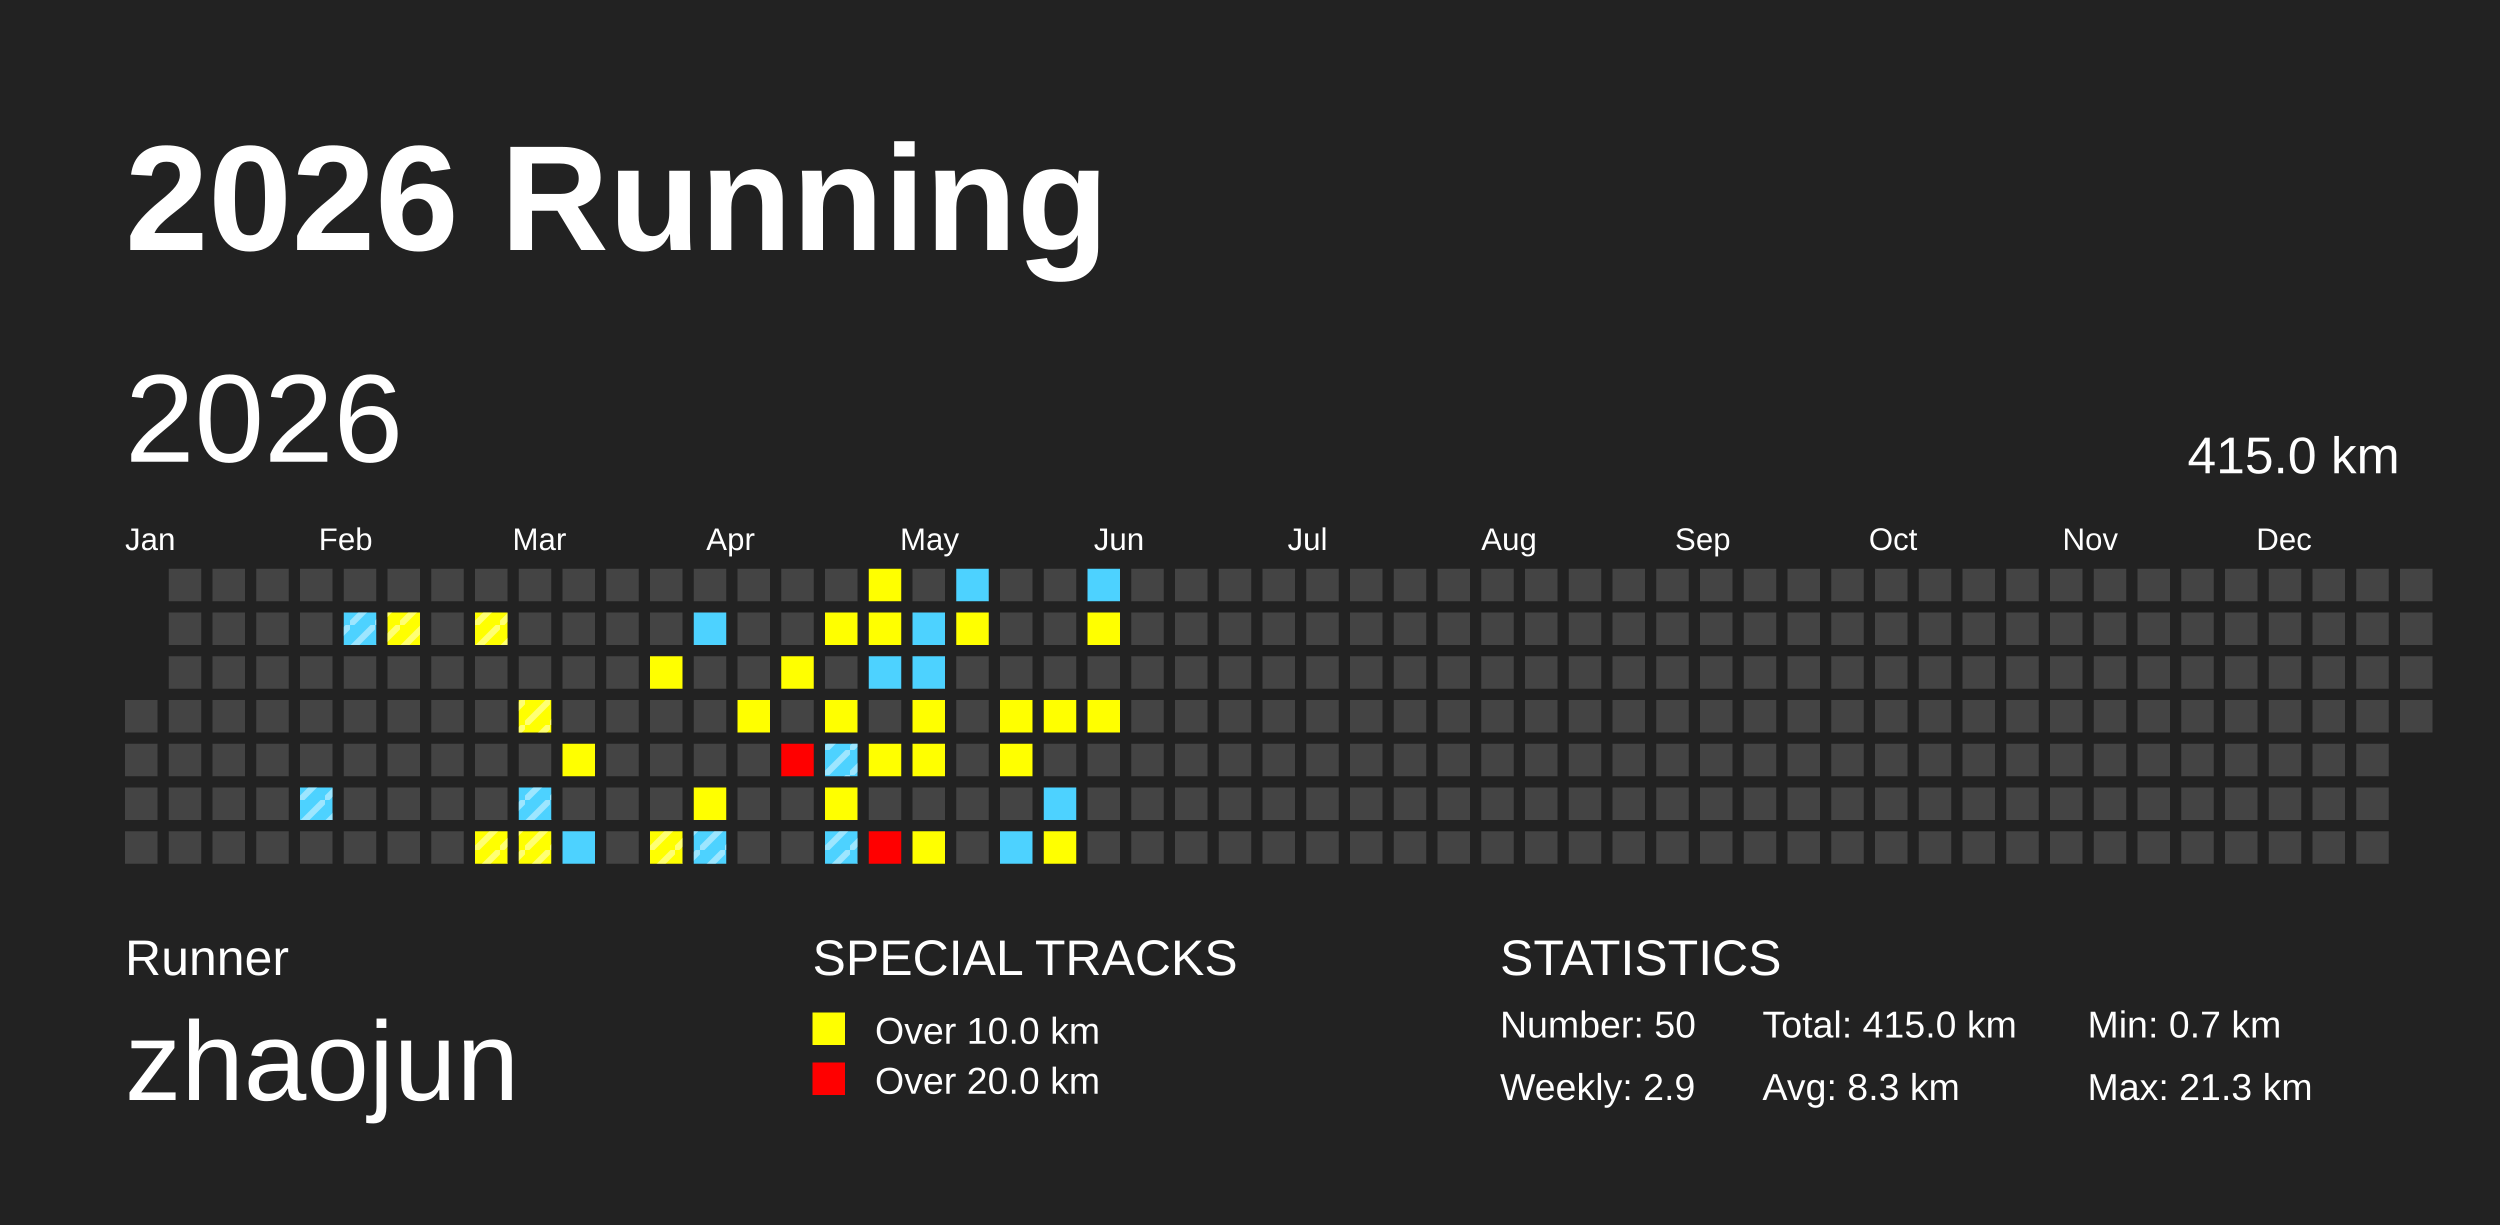
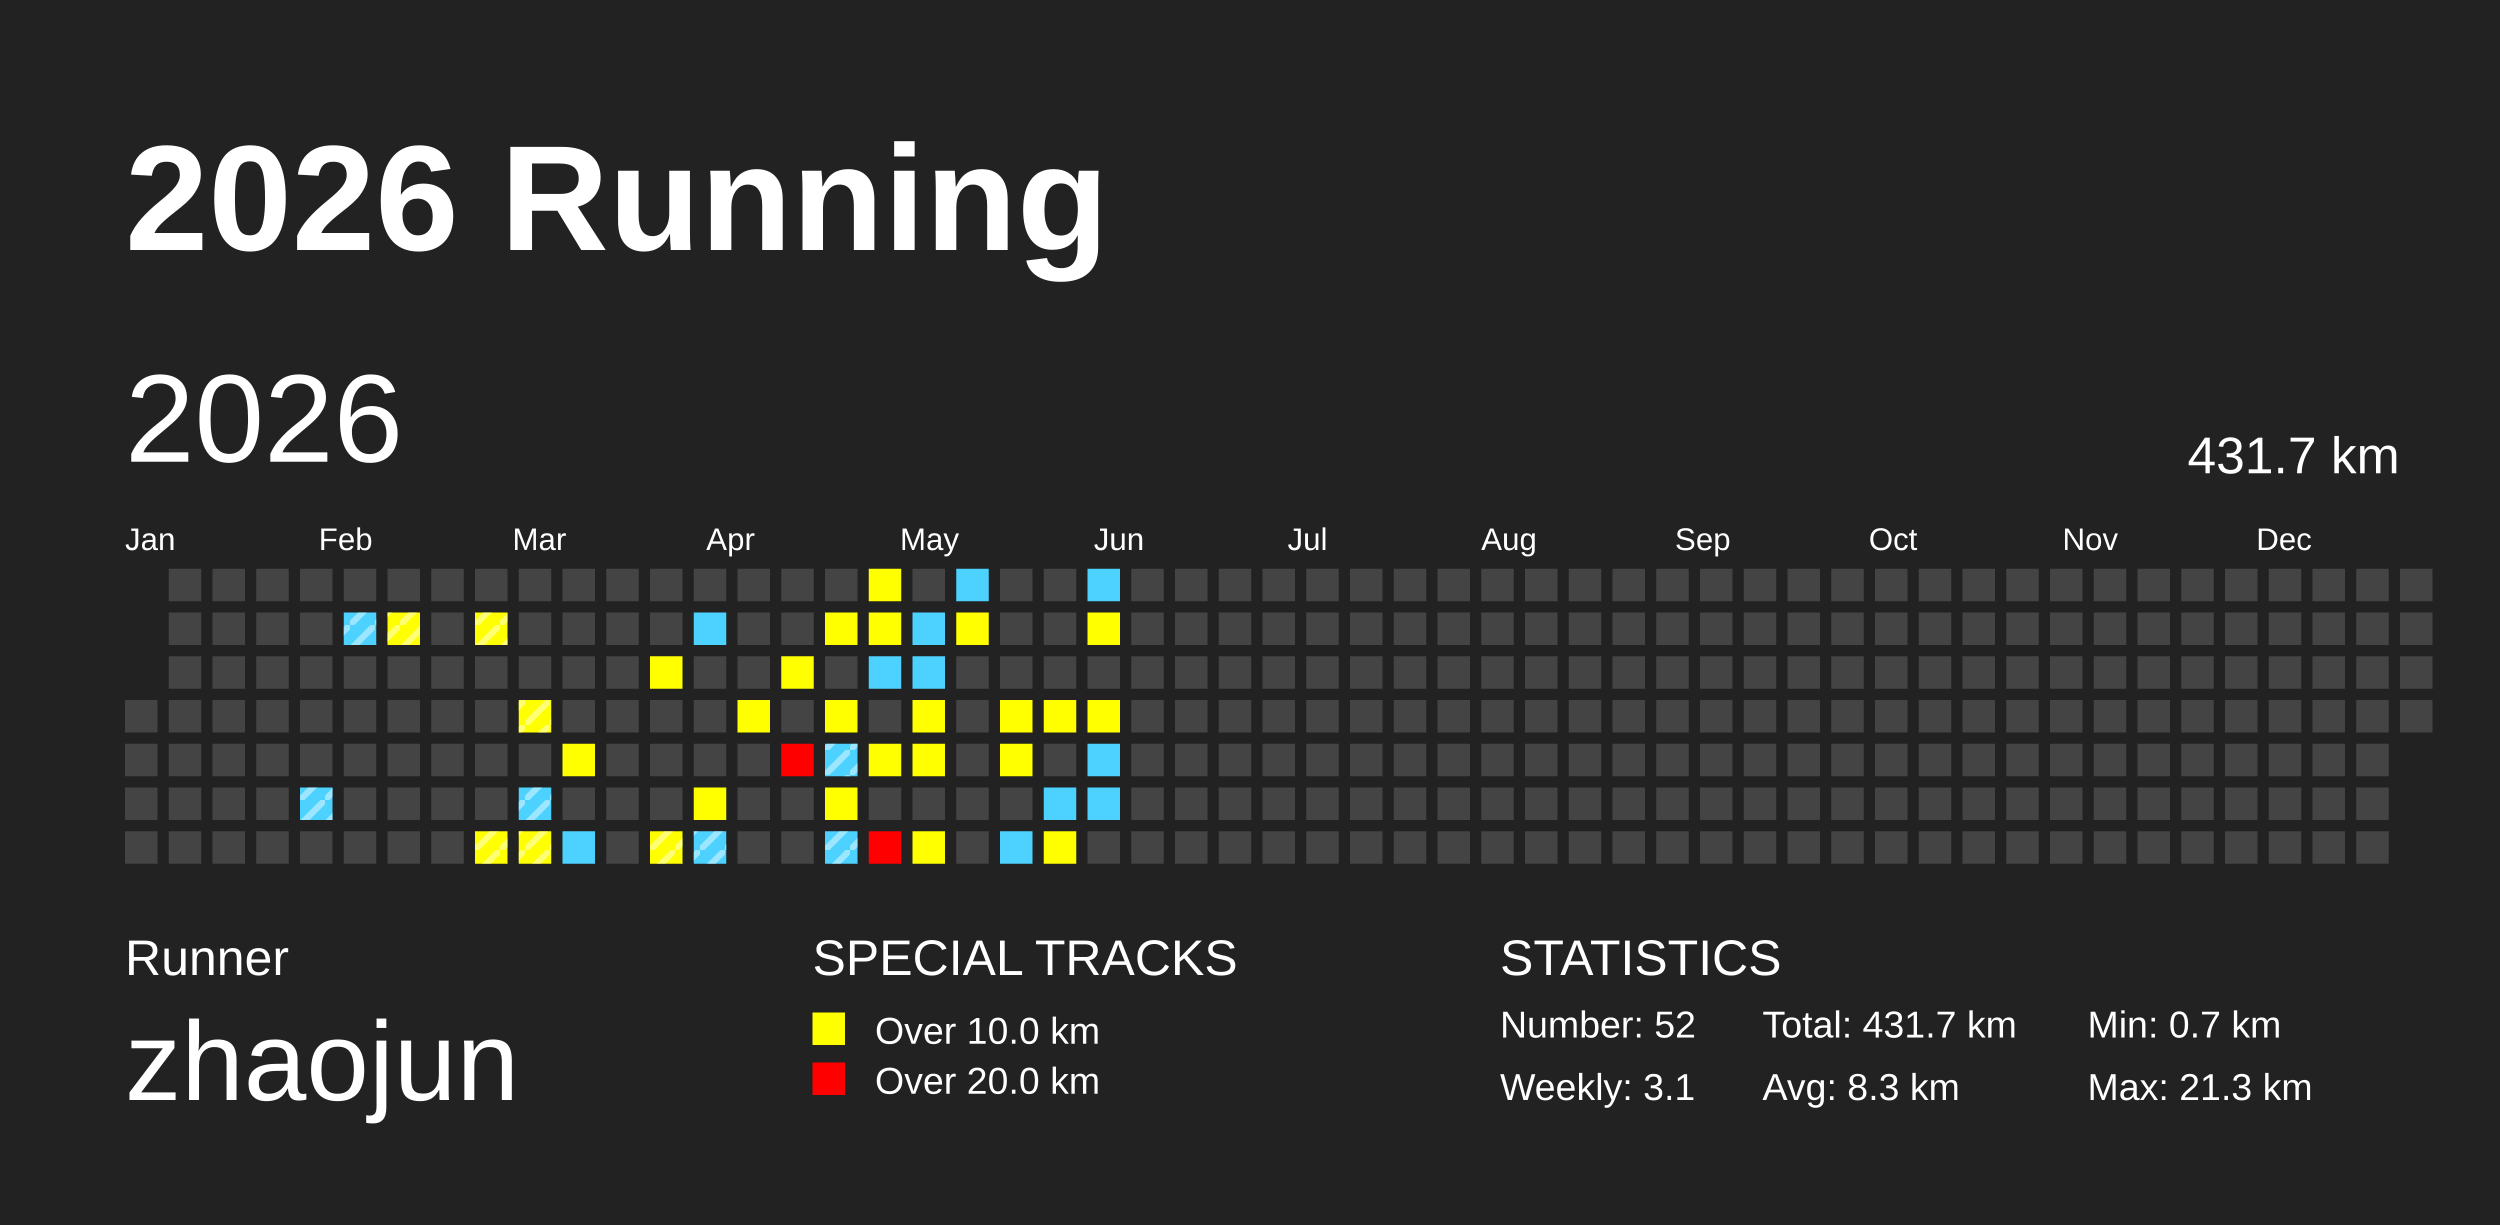
<svg xmlns="http://www.w3.org/2000/svg" baseProfile="full" height="98mm" version="1.1" viewBox="0,0,200,98" width="200mm">
  <defs>
    <pattern height="2" id="indoor-stripe" patternUnits="userSpaceOnUse" width="2">
      <line stroke="white" stroke-opacity="0.45" stroke-width="0.5" x1="0" x2="2" y1="2" y2="0" />
    </pattern>
  </defs>
  <rect fill="#222222" height="98" width="200" x="0" y="0" />
  <text fill="#FFFFFF" style="font-size:12px; font-family:Arial; font-weight:bold;" x="10" y="20">2026 Running</text>
  <text fill="#FFFFFF" style="font-size:4px; font-family:Arial" x="10" y="78">Runner</text>
  <text fill="#FFFFFF" style="font-size:9px; font-family:Arial" x="10" y="88">zhaojun</text>
  <text fill="#FFFFFF" style="font-size:4px; font-family:Arial" x="65" y="78">SPECIAL TRACKS</text>
  <rect fill="yellow" height="2.6" width="2.6" x="65" y="81" />
  <text fill="#FFFFFF" style="font-size:3px; font-family:Arial" x="70" y="83.5">Over 10.0 km</text>
  <rect fill="red" height="2.6" width="2.6" x="65" y="85" />
  <text fill="#FFFFFF" style="font-size:3px; font-family:Arial" x="70" y="87.5">Over 20.0 km</text>
  <text fill="#FFFFFF" style="font-size:4px; font-family:Arial" x="120" y="78">STATISTICS</text>
-   <text fill="#FFFFFF" style="font-size:3px; font-family:Arial" x="120" y="83">Number: 50</text>
-   <text fill="#FFFFFF" style="font-size:3px; font-family:Arial" x="120" y="88">Weekly: 2.9</text>
-   <text fill="#FFFFFF" style="font-size:3px; font-family:Arial" x="141" y="83">Total: 415.0 km</text>
+   <text fill="#FFFFFF" style="font-size:3px; font-family:Arial" x="120" y="83">Number: 52</text>
+   <text fill="#FFFFFF" style="font-size:3px; font-family:Arial" x="120" y="88">Weekly: 3.1</text>
+   <text fill="#FFFFFF" style="font-size:3px; font-family:Arial" x="141" y="83">Total: 431.7 km</text>
  <text fill="#FFFFFF" style="font-size:3px; font-family:Arial" x="141" y="88">Avg: 8.3 km</text>
  <text fill="#FFFFFF" style="font-size:3px; font-family:Arial" x="167" y="83">Min: 0.7 km</text>
  <text fill="#FFFFFF" style="font-size:3px; font-family:Arial" x="167" y="88">Max: 21.3 km</text>
  <text dominant-baseline="hanging" fill="#FFFFFF" style="font-size:10.0px; font-family:Arial;" x="10" y="30">2026</text>
-   <text dominant-baseline="hanging" fill="#FFFFFF" style="font-size:4.125px; font-family:Arial;" x="175" y="35">415.0 km</text>
+   <text dominant-baseline="hanging" fill="#FFFFFF" style="font-size:4.125px; font-family:Arial;" x="175" y="35">431.7 km</text>
  <text fill="#FFFFFF" style="font-size:2.5px; font-family:Arial" x="10.0" y="44">Jan</text>
  <text fill="#FFFFFF" style="font-size:2.5px; font-family:Arial" x="25.5" y="44">Feb</text>
  <text fill="#FFFFFF" style="font-size:2.5px; font-family:Arial" x="41.0" y="44">Mar</text>
  <text fill="#FFFFFF" style="font-size:2.5px; font-family:Arial" x="56.5" y="44">Apr</text>
  <text fill="#FFFFFF" style="font-size:2.5px; font-family:Arial" x="72.0" y="44">May</text>
  <text fill="#FFFFFF" style="font-size:2.5px; font-family:Arial" x="87.5" y="44">Jun</text>
  <text fill="#FFFFFF" style="font-size:2.5px; font-family:Arial" x="103.0" y="44">Jul</text>
  <text fill="#FFFFFF" style="font-size:2.5px; font-family:Arial" x="118.5" y="44">Aug</text>
  <text fill="#FFFFFF" style="font-size:2.5px; font-family:Arial" x="134.0" y="44">Sep</text>
  <text fill="#FFFFFF" style="font-size:2.5px; font-family:Arial" x="149.5" y="44">Oct</text>
  <text fill="#FFFFFF" style="font-size:2.5px; font-family:Arial" x="165.0" y="44">Nov</text>
  <text fill="#FFFFFF" style="font-size:2.5px; font-family:Arial" x="180.5" y="44">Dec</text>
  <rect fill="#444444" height="2.6" width="2.6" x="10.0" y="56.0" />
  <rect fill="#444444" height="2.6" width="2.6" x="10.0" y="59.5" />
  <rect fill="#444444" height="2.6" width="2.6" x="10.0" y="63.0" />
  <rect fill="#444444" height="2.6" width="2.6" x="10.0" y="66.5" />
  <rect fill="#444444" height="2.6" width="2.6" x="13.5" y="45.5" />
  <rect fill="#444444" height="2.6" width="2.6" x="13.5" y="49.0" />
  <rect fill="#444444" height="2.6" width="2.6" x="13.5" y="52.5" />
  <rect fill="#444444" height="2.6" width="2.6" x="13.5" y="56.0" />
  <rect fill="#444444" height="2.6" width="2.6" x="13.5" y="59.5" />
  <rect fill="#444444" height="2.6" width="2.6" x="13.5" y="63.0" />
  <rect fill="#444444" height="2.6" width="2.6" x="13.5" y="66.5" />
  <rect fill="#444444" height="2.6" width="2.6" x="17.0" y="45.5" />
  <rect fill="#444444" height="2.6" width="2.6" x="17.0" y="49.0" />
  <rect fill="#444444" height="2.6" width="2.6" x="17.0" y="52.5" />
  <rect fill="#444444" height="2.6" width="2.6" x="17.0" y="56.0" />
  <rect fill="#444444" height="2.6" width="2.6" x="17.0" y="59.5" />
  <rect fill="#444444" height="2.6" width="2.6" x="17.0" y="63.0" />
  <rect fill="#444444" height="2.6" width="2.6" x="17.0" y="66.5" />
  <rect fill="#444444" height="2.6" width="2.6" x="20.5" y="45.5" />
  <rect fill="#444444" height="2.6" width="2.6" x="20.5" y="49.0" />
  <rect fill="#444444" height="2.6" width="2.6" x="20.5" y="52.5" />
  <rect fill="#444444" height="2.6" width="2.6" x="20.5" y="56.0" />
  <rect fill="#444444" height="2.6" width="2.6" x="20.5" y="59.5" />
  <rect fill="#444444" height="2.6" width="2.6" x="20.5" y="63.0" />
  <rect fill="#444444" height="2.6" width="2.6" x="20.5" y="66.5" />
  <rect fill="#444444" height="2.6" width="2.6" x="24.0" y="45.5" />
  <rect fill="#444444" height="2.6" width="2.6" x="24.0" y="49.0" />
  <rect fill="#444444" height="2.6" width="2.6" x="24.0" y="52.5" />
  <rect fill="#444444" height="2.6" width="2.6" x="24.0" y="56.0" />
  <rect fill="#444444" height="2.6" width="2.6" x="24.0" y="59.5" />
  <rect fill="#4dd2ff" height="2.6" width="2.6" x="24.0" y="63.0" />
  <rect fill="url(#indoor-stripe)" height="2.6" style="pointer-events: none;" width="2.6" x="24.0" y="63.0" />
  <rect fill="#444444" height="2.6" width="2.6" x="24.0" y="66.5" />
  <rect fill="#444444" height="2.6" width="2.6" x="27.5" y="45.5" />
  <rect fill="#4dd2ff" height="2.6" width="2.6" x="27.5" y="49.0" />
  <rect fill="url(#indoor-stripe)" height="2.6" style="pointer-events: none;" width="2.6" x="27.5" y="49.0" />
  <rect fill="#444444" height="2.6" width="2.6" x="27.5" y="52.5" />
  <rect fill="#444444" height="2.6" width="2.6" x="27.5" y="56.0" />
  <rect fill="#444444" height="2.6" width="2.6" x="27.5" y="59.5" />
  <rect fill="#444444" height="2.6" width="2.6" x="27.5" y="63.0" />
  <rect fill="#444444" height="2.6" width="2.6" x="27.5" y="66.5" />
  <rect fill="#444444" height="2.6" width="2.6" x="31.0" y="45.5" />
  <rect fill="yellow" height="2.6" width="2.6" x="31.0" y="49.0" />
  <rect fill="url(#indoor-stripe)" height="2.6" style="pointer-events: none;" width="2.6" x="31.0" y="49.0" />
  <rect fill="#444444" height="2.6" width="2.6" x="31.0" y="52.5" />
  <rect fill="#444444" height="2.6" width="2.6" x="31.0" y="56.0" />
  <rect fill="#444444" height="2.6" width="2.6" x="31.0" y="59.5" />
  <rect fill="#444444" height="2.6" width="2.6" x="31.0" y="63.0" />
  <rect fill="#444444" height="2.6" width="2.6" x="31.0" y="66.5" />
  <rect fill="#444444" height="2.6" width="2.6" x="34.5" y="45.5" />
  <rect fill="#444444" height="2.6" width="2.6" x="34.5" y="49.0" />
  <rect fill="#444444" height="2.6" width="2.6" x="34.5" y="52.5" />
  <rect fill="#444444" height="2.6" width="2.6" x="34.5" y="56.0" />
  <rect fill="#444444" height="2.6" width="2.6" x="34.5" y="59.5" />
  <rect fill="#444444" height="2.6" width="2.6" x="34.5" y="63.0" />
  <rect fill="#444444" height="2.6" width="2.6" x="34.5" y="66.5" />
  <rect fill="#444444" height="2.6" width="2.6" x="38.0" y="45.5" />
  <rect fill="yellow" height="2.6" width="2.6" x="38.0" y="49.0" />
  <rect fill="url(#indoor-stripe)" height="2.6" style="pointer-events: none;" width="2.6" x="38.0" y="49.0" />
  <rect fill="#444444" height="2.6" width="2.6" x="38.0" y="52.5" />
  <rect fill="#444444" height="2.6" width="2.6" x="38.0" y="56.0" />
  <rect fill="#444444" height="2.6" width="2.6" x="38.0" y="59.5" />
  <rect fill="#444444" height="2.6" width="2.6" x="38.0" y="63.0" />
  <rect fill="yellow" height="2.6" width="2.6" x="38.0" y="66.5" />
  <rect fill="url(#indoor-stripe)" height="2.6" style="pointer-events: none;" width="2.6" x="38.0" y="66.5" />
  <rect fill="#444444" height="2.6" width="2.6" x="41.5" y="45.5" />
  <rect fill="#444444" height="2.6" width="2.6" x="41.5" y="49.0" />
  <rect fill="#444444" height="2.6" width="2.6" x="41.5" y="52.5" />
  <rect fill="yellow" height="2.6" width="2.6" x="41.5" y="56.0" />
  <rect fill="url(#indoor-stripe)" height="2.6" style="pointer-events: none;" width="2.6" x="41.5" y="56.0" />
  <rect fill="#444444" height="2.6" width="2.6" x="41.5" y="59.5" />
  <rect fill="#4dd2ff" height="2.6" width="2.6" x="41.5" y="63.0" />
  <rect fill="url(#indoor-stripe)" height="2.6" style="pointer-events: none;" width="2.6" x="41.5" y="63.0" />
  <rect fill="yellow" height="2.6" width="2.6" x="41.5" y="66.5" />
  <rect fill="url(#indoor-stripe)" height="2.6" style="pointer-events: none;" width="2.6" x="41.5" y="66.5" />
  <rect fill="#444444" height="2.6" width="2.6" x="45.0" y="45.5" />
  <rect fill="#444444" height="2.6" width="2.6" x="45.0" y="49.0" />
  <rect fill="#444444" height="2.6" width="2.6" x="45.0" y="52.5" />
  <rect fill="#444444" height="2.6" width="2.6" x="45.0" y="56.0" />
  <rect fill="yellow" height="2.6" width="2.6" x="45.0" y="59.5" />
  <rect fill="#444444" height="2.6" width="2.6" x="45.0" y="63.0" />
  <rect fill="#4dd2ff" height="2.6" width="2.6" x="45.0" y="66.5" />
  <rect fill="#444444" height="2.6" width="2.6" x="48.5" y="45.5" />
  <rect fill="#444444" height="2.6" width="2.6" x="48.5" y="49.0" />
  <rect fill="#444444" height="2.6" width="2.6" x="48.5" y="52.5" />
  <rect fill="#444444" height="2.6" width="2.6" x="48.5" y="56.0" />
  <rect fill="#444444" height="2.6" width="2.6" x="48.5" y="59.5" />
  <rect fill="#444444" height="2.6" width="2.6" x="48.5" y="63.0" />
  <rect fill="#444444" height="2.6" width="2.6" x="48.5" y="66.5" />
  <rect fill="#444444" height="2.6" width="2.6" x="52.0" y="45.5" />
  <rect fill="#444444" height="2.6" width="2.6" x="52.0" y="49.0" />
  <rect fill="yellow" height="2.6" width="2.6" x="52.0" y="52.5" />
  <rect fill="#444444" height="2.6" width="2.6" x="52.0" y="56.0" />
  <rect fill="#444444" height="2.6" width="2.6" x="52.0" y="59.5" />
  <rect fill="#444444" height="2.6" width="2.6" x="52.0" y="63.0" />
  <rect fill="yellow" height="2.6" width="2.6" x="52.0" y="66.5" />
  <rect fill="url(#indoor-stripe)" height="2.6" style="pointer-events: none;" width="2.6" x="52.0" y="66.5" />
  <rect fill="#444444" height="2.6" width="2.6" x="55.5" y="45.5" />
  <rect fill="#4dd2ff" height="2.6" width="2.6" x="55.5" y="49.0" />
  <rect fill="#444444" height="2.6" width="2.6" x="55.5" y="52.5" />
  <rect fill="#444444" height="2.6" width="2.6" x="55.5" y="56.0" />
  <rect fill="#444444" height="2.6" width="2.6" x="55.5" y="59.5" />
  <rect fill="yellow" height="2.6" width="2.6" x="55.5" y="63.0" />
  <rect fill="#4dd2ff" height="2.6" width="2.6" x="55.5" y="66.5" />
  <rect fill="url(#indoor-stripe)" height="2.6" style="pointer-events: none;" width="2.6" x="55.5" y="66.5" />
  <rect fill="#444444" height="2.6" width="2.6" x="59.0" y="45.5" />
  <rect fill="#444444" height="2.6" width="2.6" x="59.0" y="49.0" />
  <rect fill="#444444" height="2.6" width="2.6" x="59.0" y="52.5" />
  <rect fill="yellow" height="2.6" width="2.6" x="59.0" y="56.0" />
  <rect fill="#444444" height="2.6" width="2.6" x="59.0" y="59.5" />
  <rect fill="#444444" height="2.6" width="2.6" x="59.0" y="63.0" />
  <rect fill="#444444" height="2.6" width="2.6" x="59.0" y="66.5" />
  <rect fill="#444444" height="2.6" width="2.6" x="62.5" y="45.5" />
  <rect fill="#444444" height="2.6" width="2.6" x="62.5" y="49.0" />
  <rect fill="yellow" height="2.6" width="2.6" x="62.5" y="52.5" />
  <rect fill="#444444" height="2.6" width="2.6" x="62.5" y="56.0" />
  <rect fill="red" height="2.6" width="2.6" x="62.5" y="59.5" />
  <rect fill="#444444" height="2.6" width="2.6" x="62.5" y="63.0" />
  <rect fill="#444444" height="2.6" width="2.6" x="62.5" y="66.5" />
  <rect fill="#444444" height="2.6" width="2.6" x="66.0" y="45.5" />
  <rect fill="yellow" height="2.6" width="2.6" x="66.0" y="49.0" />
  <rect fill="#444444" height="2.6" width="2.6" x="66.0" y="52.5" />
  <rect fill="yellow" height="2.6" width="2.6" x="66.0" y="56.0" />
  <rect fill="#4dd2ff" height="2.6" width="2.6" x="66.0" y="59.5" />
  <rect fill="url(#indoor-stripe)" height="2.6" style="pointer-events: none;" width="2.6" x="66.0" y="59.5" />
  <rect fill="yellow" height="2.6" width="2.6" x="66.0" y="63.0" />
  <rect fill="#4dd2ff" height="2.6" width="2.6" x="66.0" y="66.5" />
  <rect fill="url(#indoor-stripe)" height="2.6" style="pointer-events: none;" width="2.6" x="66.0" y="66.5" />
  <rect fill="yellow" height="2.6" width="2.6" x="69.5" y="45.5" />
  <rect fill="yellow" height="2.6" width="2.6" x="69.5" y="49.0" />
  <rect fill="#4dd2ff" height="2.6" width="2.6" x="69.5" y="52.5" />
  <rect fill="#444444" height="2.6" width="2.6" x="69.5" y="56.0" />
  <rect fill="yellow" height="2.6" width="2.6" x="69.5" y="59.5" />
  <rect fill="#444444" height="2.6" width="2.6" x="69.5" y="63.0" />
  <rect fill="red" height="2.6" width="2.6" x="69.5" y="66.5" />
  <rect fill="#444444" height="2.6" width="2.6" x="73.0" y="45.5" />
  <rect fill="#4dd2ff" height="2.6" width="2.6" x="73.0" y="49.0" />
  <rect fill="#4dd2ff" height="2.6" width="2.6" x="73.0" y="52.5" />
  <rect fill="yellow" height="2.6" width="2.6" x="73.0" y="56.0" />
  <rect fill="yellow" height="2.6" width="2.6" x="73.0" y="59.5" />
  <rect fill="#444444" height="2.6" width="2.6" x="73.0" y="63.0" />
  <rect fill="yellow" height="2.6" width="2.6" x="73.0" y="66.5" />
  <rect fill="#4dd2ff" height="2.6" width="2.6" x="76.5" y="45.5" />
  <rect fill="yellow" height="2.6" width="2.6" x="76.5" y="49.0" />
  <rect fill="#444444" height="2.6" width="2.6" x="76.5" y="52.5" />
  <rect fill="#444444" height="2.6" width="2.6" x="76.5" y="56.0" />
  <rect fill="#444444" height="2.6" width="2.6" x="76.5" y="59.5" />
  <rect fill="#444444" height="2.6" width="2.6" x="76.5" y="63.0" />
  <rect fill="#444444" height="2.6" width="2.6" x="76.5" y="66.5" />
  <rect fill="#444444" height="2.6" width="2.6" x="80.0" y="45.5" />
  <rect fill="#444444" height="2.6" width="2.6" x="80.0" y="49.0" />
  <rect fill="#444444" height="2.6" width="2.6" x="80.0" y="52.5" />
  <rect fill="yellow" height="2.6" width="2.6" x="80.0" y="56.0" />
  <rect fill="yellow" height="2.6" width="2.6" x="80.0" y="59.5" />
  <rect fill="#444444" height="2.6" width="2.6" x="80.0" y="63.0" />
  <rect fill="#4dd2ff" height="2.6" width="2.6" x="80.0" y="66.5" />
  <rect fill="#444444" height="2.6" width="2.6" x="83.5" y="45.5" />
  <rect fill="#444444" height="2.6" width="2.6" x="83.5" y="49.0" />
  <rect fill="#444444" height="2.6" width="2.6" x="83.5" y="52.5" />
  <rect fill="yellow" height="2.6" width="2.6" x="83.5" y="56.0" />
  <rect fill="#444444" height="2.6" width="2.6" x="83.5" y="59.5" />
  <rect fill="#4dd2ff" height="2.6" width="2.6" x="83.5" y="63.0" />
  <rect fill="yellow" height="2.6" width="2.6" x="83.5" y="66.5" />
  <rect fill="#4dd2ff" height="2.6" width="2.6" x="87.0" y="45.5" />
  <rect fill="yellow" height="2.6" width="2.6" x="87.0" y="49.0" />
  <rect fill="#444444" height="2.6" width="2.6" x="87.0" y="52.5" />
  <rect fill="yellow" height="2.6" width="2.6" x="87.0" y="56.0" />
-   <rect fill="#444444" height="2.6" width="2.6" x="87.0" y="59.5" />
-   <rect fill="#444444" height="2.6" width="2.6" x="87.0" y="63.0" />
+   <rect fill="#4dd2ff" height="2.6" width="2.6" x="87.0" y="59.5" />
+   <rect fill="#4dd2ff" height="2.6" width="2.6" x="87.0" y="63.0" />
  <rect fill="#444444" height="2.6" width="2.6" x="87.0" y="66.5" />
  <rect fill="#444444" height="2.6" width="2.6" x="90.5" y="45.5" />
  <rect fill="#444444" height="2.6" width="2.6" x="90.5" y="49.0" />
  <rect fill="#444444" height="2.6" width="2.6" x="90.5" y="52.5" />
  <rect fill="#444444" height="2.6" width="2.6" x="90.5" y="56.0" />
  <rect fill="#444444" height="2.6" width="2.6" x="90.5" y="59.5" />
  <rect fill="#444444" height="2.6" width="2.6" x="90.5" y="63.0" />
  <rect fill="#444444" height="2.6" width="2.6" x="90.5" y="66.5" />
  <rect fill="#444444" height="2.6" width="2.6" x="94.0" y="45.5" />
  <rect fill="#444444" height="2.6" width="2.6" x="94.0" y="49.0" />
  <rect fill="#444444" height="2.6" width="2.6" x="94.0" y="52.5" />
  <rect fill="#444444" height="2.6" width="2.6" x="94.0" y="56.0" />
  <rect fill="#444444" height="2.6" width="2.6" x="94.0" y="59.5" />
  <rect fill="#444444" height="2.6" width="2.6" x="94.0" y="63.0" />
  <rect fill="#444444" height="2.6" width="2.6" x="94.0" y="66.5" />
  <rect fill="#444444" height="2.6" width="2.6" x="97.5" y="45.5" />
  <rect fill="#444444" height="2.6" width="2.6" x="97.5" y="49.0" />
  <rect fill="#444444" height="2.6" width="2.6" x="97.5" y="52.5" />
  <rect fill="#444444" height="2.6" width="2.6" x="97.5" y="56.0" />
  <rect fill="#444444" height="2.6" width="2.6" x="97.5" y="59.5" />
  <rect fill="#444444" height="2.6" width="2.6" x="97.5" y="63.0" />
  <rect fill="#444444" height="2.6" width="2.6" x="97.5" y="66.5" />
  <rect fill="#444444" height="2.6" width="2.6" x="101.0" y="45.5" />
  <rect fill="#444444" height="2.6" width="2.6" x="101.0" y="49.0" />
  <rect fill="#444444" height="2.6" width="2.6" x="101.0" y="52.5" />
  <rect fill="#444444" height="2.6" width="2.6" x="101.0" y="56.0" />
  <rect fill="#444444" height="2.6" width="2.6" x="101.0" y="59.5" />
  <rect fill="#444444" height="2.6" width="2.6" x="101.0" y="63.0" />
  <rect fill="#444444" height="2.6" width="2.6" x="101.0" y="66.5" />
  <rect fill="#444444" height="2.6" width="2.6" x="104.5" y="45.5" />
  <rect fill="#444444" height="2.6" width="2.6" x="104.5" y="49.0" />
  <rect fill="#444444" height="2.6" width="2.6" x="104.5" y="52.5" />
  <rect fill="#444444" height="2.6" width="2.6" x="104.5" y="56.0" />
  <rect fill="#444444" height="2.6" width="2.6" x="104.5" y="59.5" />
  <rect fill="#444444" height="2.6" width="2.6" x="104.5" y="63.0" />
  <rect fill="#444444" height="2.6" width="2.6" x="104.5" y="66.5" />
  <rect fill="#444444" height="2.6" width="2.6" x="108.0" y="45.5" />
  <rect fill="#444444" height="2.6" width="2.6" x="108.0" y="49.0" />
  <rect fill="#444444" height="2.6" width="2.6" x="108.0" y="52.5" />
  <rect fill="#444444" height="2.6" width="2.6" x="108.0" y="56.0" />
  <rect fill="#444444" height="2.6" width="2.6" x="108.0" y="59.5" />
  <rect fill="#444444" height="2.6" width="2.6" x="108.0" y="63.0" />
  <rect fill="#444444" height="2.6" width="2.6" x="108.0" y="66.5" />
  <rect fill="#444444" height="2.6" width="2.6" x="111.5" y="45.5" />
  <rect fill="#444444" height="2.6" width="2.6" x="111.5" y="49.0" />
  <rect fill="#444444" height="2.6" width="2.6" x="111.5" y="52.5" />
  <rect fill="#444444" height="2.6" width="2.6" x="111.5" y="56.0" />
  <rect fill="#444444" height="2.6" width="2.6" x="111.5" y="59.5" />
  <rect fill="#444444" height="2.6" width="2.6" x="111.5" y="63.0" />
  <rect fill="#444444" height="2.6" width="2.6" x="111.5" y="66.5" />
  <rect fill="#444444" height="2.6" width="2.6" x="115.0" y="45.5" />
  <rect fill="#444444" height="2.6" width="2.6" x="115.0" y="49.0" />
  <rect fill="#444444" height="2.6" width="2.6" x="115.0" y="52.5" />
  <rect fill="#444444" height="2.6" width="2.6" x="115.0" y="56.0" />
  <rect fill="#444444" height="2.6" width="2.6" x="115.0" y="59.5" />
  <rect fill="#444444" height="2.6" width="2.6" x="115.0" y="63.0" />
  <rect fill="#444444" height="2.6" width="2.6" x="115.0" y="66.5" />
  <rect fill="#444444" height="2.6" width="2.6" x="118.5" y="45.5" />
  <rect fill="#444444" height="2.6" width="2.6" x="118.5" y="49.0" />
  <rect fill="#444444" height="2.6" width="2.6" x="118.5" y="52.5" />
  <rect fill="#444444" height="2.6" width="2.6" x="118.5" y="56.0" />
  <rect fill="#444444" height="2.6" width="2.6" x="118.5" y="59.5" />
  <rect fill="#444444" height="2.6" width="2.6" x="118.5" y="63.0" />
  <rect fill="#444444" height="2.6" width="2.6" x="118.5" y="66.5" />
  <rect fill="#444444" height="2.6" width="2.6" x="122.0" y="45.5" />
  <rect fill="#444444" height="2.6" width="2.6" x="122.0" y="49.0" />
  <rect fill="#444444" height="2.6" width="2.6" x="122.0" y="52.5" />
  <rect fill="#444444" height="2.6" width="2.6" x="122.0" y="56.0" />
  <rect fill="#444444" height="2.6" width="2.6" x="122.0" y="59.5" />
  <rect fill="#444444" height="2.6" width="2.6" x="122.0" y="63.0" />
  <rect fill="#444444" height="2.6" width="2.6" x="122.0" y="66.5" />
  <rect fill="#444444" height="2.6" width="2.6" x="125.5" y="45.5" />
  <rect fill="#444444" height="2.6" width="2.6" x="125.5" y="49.0" />
  <rect fill="#444444" height="2.6" width="2.6" x="125.5" y="52.5" />
  <rect fill="#444444" height="2.6" width="2.6" x="125.5" y="56.0" />
  <rect fill="#444444" height="2.6" width="2.6" x="125.5" y="59.5" />
  <rect fill="#444444" height="2.6" width="2.6" x="125.5" y="63.0" />
  <rect fill="#444444" height="2.6" width="2.6" x="125.5" y="66.5" />
  <rect fill="#444444" height="2.6" width="2.6" x="129.0" y="45.5" />
  <rect fill="#444444" height="2.6" width="2.6" x="129.0" y="49.0" />
  <rect fill="#444444" height="2.6" width="2.6" x="129.0" y="52.5" />
  <rect fill="#444444" height="2.6" width="2.6" x="129.0" y="56.0" />
  <rect fill="#444444" height="2.6" width="2.6" x="129.0" y="59.5" />
  <rect fill="#444444" height="2.6" width="2.6" x="129.0" y="63.0" />
  <rect fill="#444444" height="2.6" width="2.6" x="129.0" y="66.5" />
  <rect fill="#444444" height="2.6" width="2.6" x="132.5" y="45.5" />
  <rect fill="#444444" height="2.6" width="2.6" x="132.5" y="49.0" />
  <rect fill="#444444" height="2.6" width="2.6" x="132.5" y="52.5" />
  <rect fill="#444444" height="2.6" width="2.6" x="132.5" y="56.0" />
  <rect fill="#444444" height="2.6" width="2.6" x="132.5" y="59.5" />
  <rect fill="#444444" height="2.6" width="2.6" x="132.5" y="63.0" />
  <rect fill="#444444" height="2.6" width="2.6" x="132.5" y="66.5" />
  <rect fill="#444444" height="2.6" width="2.6" x="136.0" y="45.5" />
  <rect fill="#444444" height="2.6" width="2.6" x="136.0" y="49.0" />
  <rect fill="#444444" height="2.6" width="2.6" x="136.0" y="52.5" />
  <rect fill="#444444" height="2.6" width="2.6" x="136.0" y="56.0" />
  <rect fill="#444444" height="2.6" width="2.6" x="136.0" y="59.5" />
  <rect fill="#444444" height="2.6" width="2.6" x="136.0" y="63.0" />
  <rect fill="#444444" height="2.6" width="2.6" x="136.0" y="66.5" />
  <rect fill="#444444" height="2.6" width="2.6" x="139.5" y="45.5" />
  <rect fill="#444444" height="2.6" width="2.6" x="139.5" y="49.0" />
  <rect fill="#444444" height="2.6" width="2.6" x="139.5" y="52.5" />
  <rect fill="#444444" height="2.6" width="2.6" x="139.5" y="56.0" />
  <rect fill="#444444" height="2.6" width="2.6" x="139.5" y="59.5" />
  <rect fill="#444444" height="2.6" width="2.6" x="139.5" y="63.0" />
  <rect fill="#444444" height="2.6" width="2.6" x="139.5" y="66.5" />
  <rect fill="#444444" height="2.6" width="2.6" x="143.0" y="45.5" />
  <rect fill="#444444" height="2.6" width="2.6" x="143.0" y="49.0" />
  <rect fill="#444444" height="2.6" width="2.6" x="143.0" y="52.5" />
  <rect fill="#444444" height="2.6" width="2.6" x="143.0" y="56.0" />
  <rect fill="#444444" height="2.6" width="2.6" x="143.0" y="59.5" />
  <rect fill="#444444" height="2.6" width="2.6" x="143.0" y="63.0" />
  <rect fill="#444444" height="2.6" width="2.6" x="143.0" y="66.5" />
  <rect fill="#444444" height="2.6" width="2.6" x="146.5" y="45.5" />
  <rect fill="#444444" height="2.6" width="2.6" x="146.5" y="49.0" />
  <rect fill="#444444" height="2.6" width="2.6" x="146.5" y="52.5" />
  <rect fill="#444444" height="2.6" width="2.6" x="146.5" y="56.0" />
  <rect fill="#444444" height="2.6" width="2.6" x="146.5" y="59.5" />
  <rect fill="#444444" height="2.6" width="2.6" x="146.5" y="63.0" />
  <rect fill="#444444" height="2.6" width="2.6" x="146.5" y="66.5" />
  <rect fill="#444444" height="2.6" width="2.6" x="150.0" y="45.5" />
  <rect fill="#444444" height="2.6" width="2.6" x="150.0" y="49.0" />
  <rect fill="#444444" height="2.6" width="2.6" x="150.0" y="52.5" />
  <rect fill="#444444" height="2.6" width="2.6" x="150.0" y="56.0" />
  <rect fill="#444444" height="2.6" width="2.6" x="150.0" y="59.5" />
  <rect fill="#444444" height="2.6" width="2.6" x="150.0" y="63.0" />
  <rect fill="#444444" height="2.6" width="2.6" x="150.0" y="66.5" />
  <rect fill="#444444" height="2.6" width="2.6" x="153.5" y="45.5" />
  <rect fill="#444444" height="2.6" width="2.6" x="153.5" y="49.0" />
  <rect fill="#444444" height="2.6" width="2.6" x="153.5" y="52.5" />
  <rect fill="#444444" height="2.6" width="2.6" x="153.5" y="56.0" />
  <rect fill="#444444" height="2.6" width="2.6" x="153.5" y="59.5" />
  <rect fill="#444444" height="2.6" width="2.6" x="153.5" y="63.0" />
  <rect fill="#444444" height="2.6" width="2.6" x="153.5" y="66.5" />
  <rect fill="#444444" height="2.6" width="2.6" x="157.0" y="45.5" />
  <rect fill="#444444" height="2.6" width="2.6" x="157.0" y="49.0" />
  <rect fill="#444444" height="2.6" width="2.6" x="157.0" y="52.5" />
  <rect fill="#444444" height="2.6" width="2.6" x="157.0" y="56.0" />
  <rect fill="#444444" height="2.6" width="2.6" x="157.0" y="59.5" />
  <rect fill="#444444" height="2.6" width="2.6" x="157.0" y="63.0" />
  <rect fill="#444444" height="2.6" width="2.6" x="157.0" y="66.5" />
  <rect fill="#444444" height="2.6" width="2.6" x="160.5" y="45.5" />
  <rect fill="#444444" height="2.6" width="2.6" x="160.5" y="49.0" />
  <rect fill="#444444" height="2.6" width="2.6" x="160.5" y="52.5" />
  <rect fill="#444444" height="2.6" width="2.6" x="160.5" y="56.0" />
  <rect fill="#444444" height="2.6" width="2.6" x="160.5" y="59.5" />
  <rect fill="#444444" height="2.6" width="2.6" x="160.5" y="63.0" />
  <rect fill="#444444" height="2.6" width="2.6" x="160.5" y="66.5" />
  <rect fill="#444444" height="2.6" width="2.6" x="164.0" y="45.5" />
  <rect fill="#444444" height="2.6" width="2.6" x="164.0" y="49.0" />
  <rect fill="#444444" height="2.6" width="2.6" x="164.0" y="52.5" />
  <rect fill="#444444" height="2.6" width="2.6" x="164.0" y="56.0" />
  <rect fill="#444444" height="2.6" width="2.6" x="164.0" y="59.5" />
  <rect fill="#444444" height="2.6" width="2.6" x="164.0" y="63.0" />
  <rect fill="#444444" height="2.6" width="2.6" x="164.0" y="66.5" />
  <rect fill="#444444" height="2.6" width="2.6" x="167.5" y="45.5" />
  <rect fill="#444444" height="2.6" width="2.6" x="167.5" y="49.0" />
  <rect fill="#444444" height="2.6" width="2.6" x="167.5" y="52.5" />
  <rect fill="#444444" height="2.6" width="2.6" x="167.5" y="56.0" />
  <rect fill="#444444" height="2.6" width="2.6" x="167.5" y="59.5" />
  <rect fill="#444444" height="2.6" width="2.6" x="167.5" y="63.0" />
  <rect fill="#444444" height="2.6" width="2.6" x="167.5" y="66.5" />
  <rect fill="#444444" height="2.6" width="2.6" x="171.0" y="45.5" />
  <rect fill="#444444" height="2.6" width="2.6" x="171.0" y="49.0" />
  <rect fill="#444444" height="2.6" width="2.6" x="171.0" y="52.5" />
  <rect fill="#444444" height="2.6" width="2.6" x="171.0" y="56.0" />
  <rect fill="#444444" height="2.6" width="2.6" x="171.0" y="59.5" />
  <rect fill="#444444" height="2.6" width="2.6" x="171.0" y="63.0" />
  <rect fill="#444444" height="2.6" width="2.6" x="171.0" y="66.5" />
  <rect fill="#444444" height="2.6" width="2.6" x="174.5" y="45.5" />
  <rect fill="#444444" height="2.6" width="2.6" x="174.5" y="49.0" />
  <rect fill="#444444" height="2.6" width="2.6" x="174.5" y="52.5" />
  <rect fill="#444444" height="2.6" width="2.6" x="174.5" y="56.0" />
  <rect fill="#444444" height="2.6" width="2.6" x="174.5" y="59.5" />
  <rect fill="#444444" height="2.6" width="2.6" x="174.5" y="63.0" />
  <rect fill="#444444" height="2.6" width="2.6" x="174.5" y="66.5" />
  <rect fill="#444444" height="2.6" width="2.6" x="178.0" y="45.5" />
  <rect fill="#444444" height="2.6" width="2.6" x="178.0" y="49.0" />
  <rect fill="#444444" height="2.6" width="2.6" x="178.0" y="52.5" />
  <rect fill="#444444" height="2.6" width="2.6" x="178.0" y="56.0" />
  <rect fill="#444444" height="2.6" width="2.6" x="178.0" y="59.5" />
  <rect fill="#444444" height="2.6" width="2.6" x="178.0" y="63.0" />
  <rect fill="#444444" height="2.6" width="2.6" x="178.0" y="66.5" />
  <rect fill="#444444" height="2.6" width="2.6" x="181.5" y="45.5" />
  <rect fill="#444444" height="2.6" width="2.6" x="181.5" y="49.0" />
  <rect fill="#444444" height="2.6" width="2.6" x="181.5" y="52.5" />
  <rect fill="#444444" height="2.6" width="2.6" x="181.5" y="56.0" />
  <rect fill="#444444" height="2.6" width="2.6" x="181.5" y="59.5" />
  <rect fill="#444444" height="2.6" width="2.6" x="181.5" y="63.0" />
  <rect fill="#444444" height="2.6" width="2.6" x="181.5" y="66.5" />
  <rect fill="#444444" height="2.6" width="2.6" x="185.0" y="45.5" />
  <rect fill="#444444" height="2.6" width="2.6" x="185.0" y="49.0" />
  <rect fill="#444444" height="2.6" width="2.6" x="185.0" y="52.5" />
  <rect fill="#444444" height="2.6" width="2.6" x="185.0" y="56.0" />
  <rect fill="#444444" height="2.6" width="2.6" x="185.0" y="59.5" />
  <rect fill="#444444" height="2.6" width="2.6" x="185.0" y="63.0" />
  <rect fill="#444444" height="2.6" width="2.6" x="185.0" y="66.5" />
  <rect fill="#444444" height="2.6" width="2.6" x="188.5" y="45.5" />
  <rect fill="#444444" height="2.6" width="2.6" x="188.5" y="49.0" />
  <rect fill="#444444" height="2.6" width="2.6" x="188.5" y="52.5" />
  <rect fill="#444444" height="2.6" width="2.6" x="188.5" y="56.0" />
  <rect fill="#444444" height="2.6" width="2.6" x="188.5" y="59.5" />
  <rect fill="#444444" height="2.6" width="2.6" x="188.5" y="63.0" />
  <rect fill="#444444" height="2.6" width="2.6" x="188.5" y="66.5" />
  <rect fill="#444444" height="2.6" width="2.6" x="192.0" y="45.5" />
  <rect fill="#444444" height="2.6" width="2.6" x="192.0" y="49.0" />
  <rect fill="#444444" height="2.6" width="2.6" x="192.0" y="52.5" />
  <rect fill="#444444" height="2.6" width="2.6" x="192.0" y="56.0" />
</svg>
